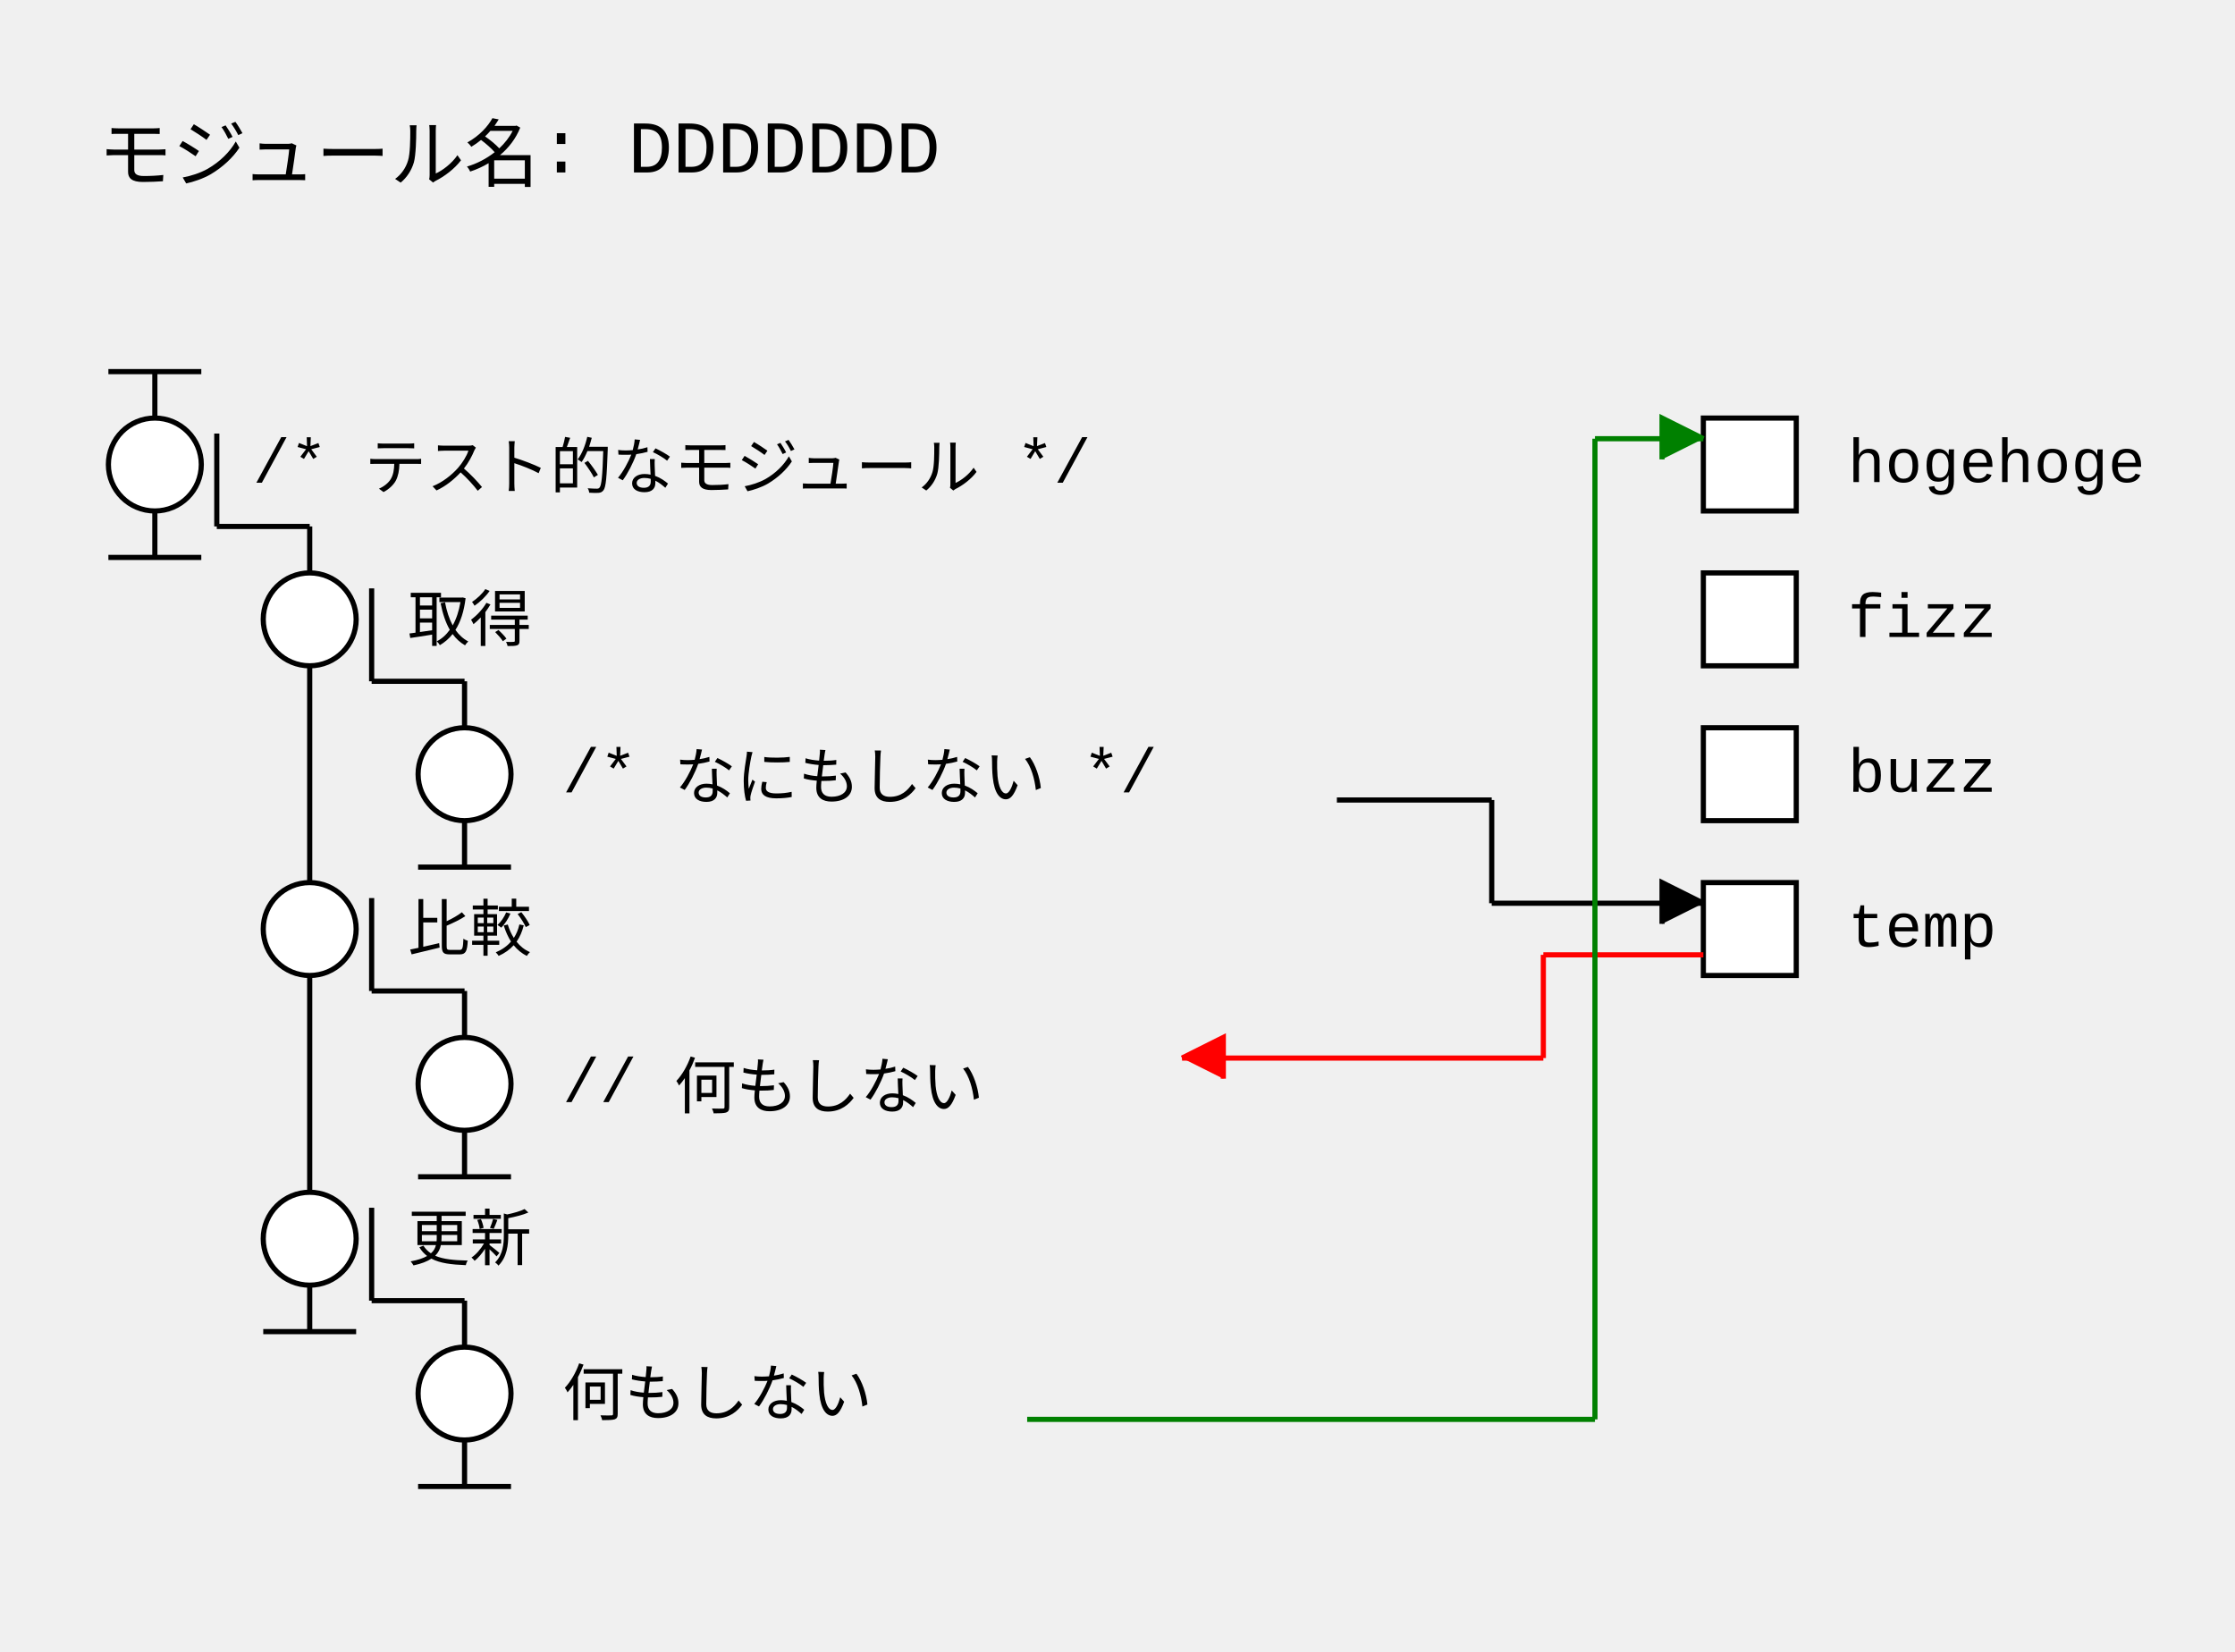
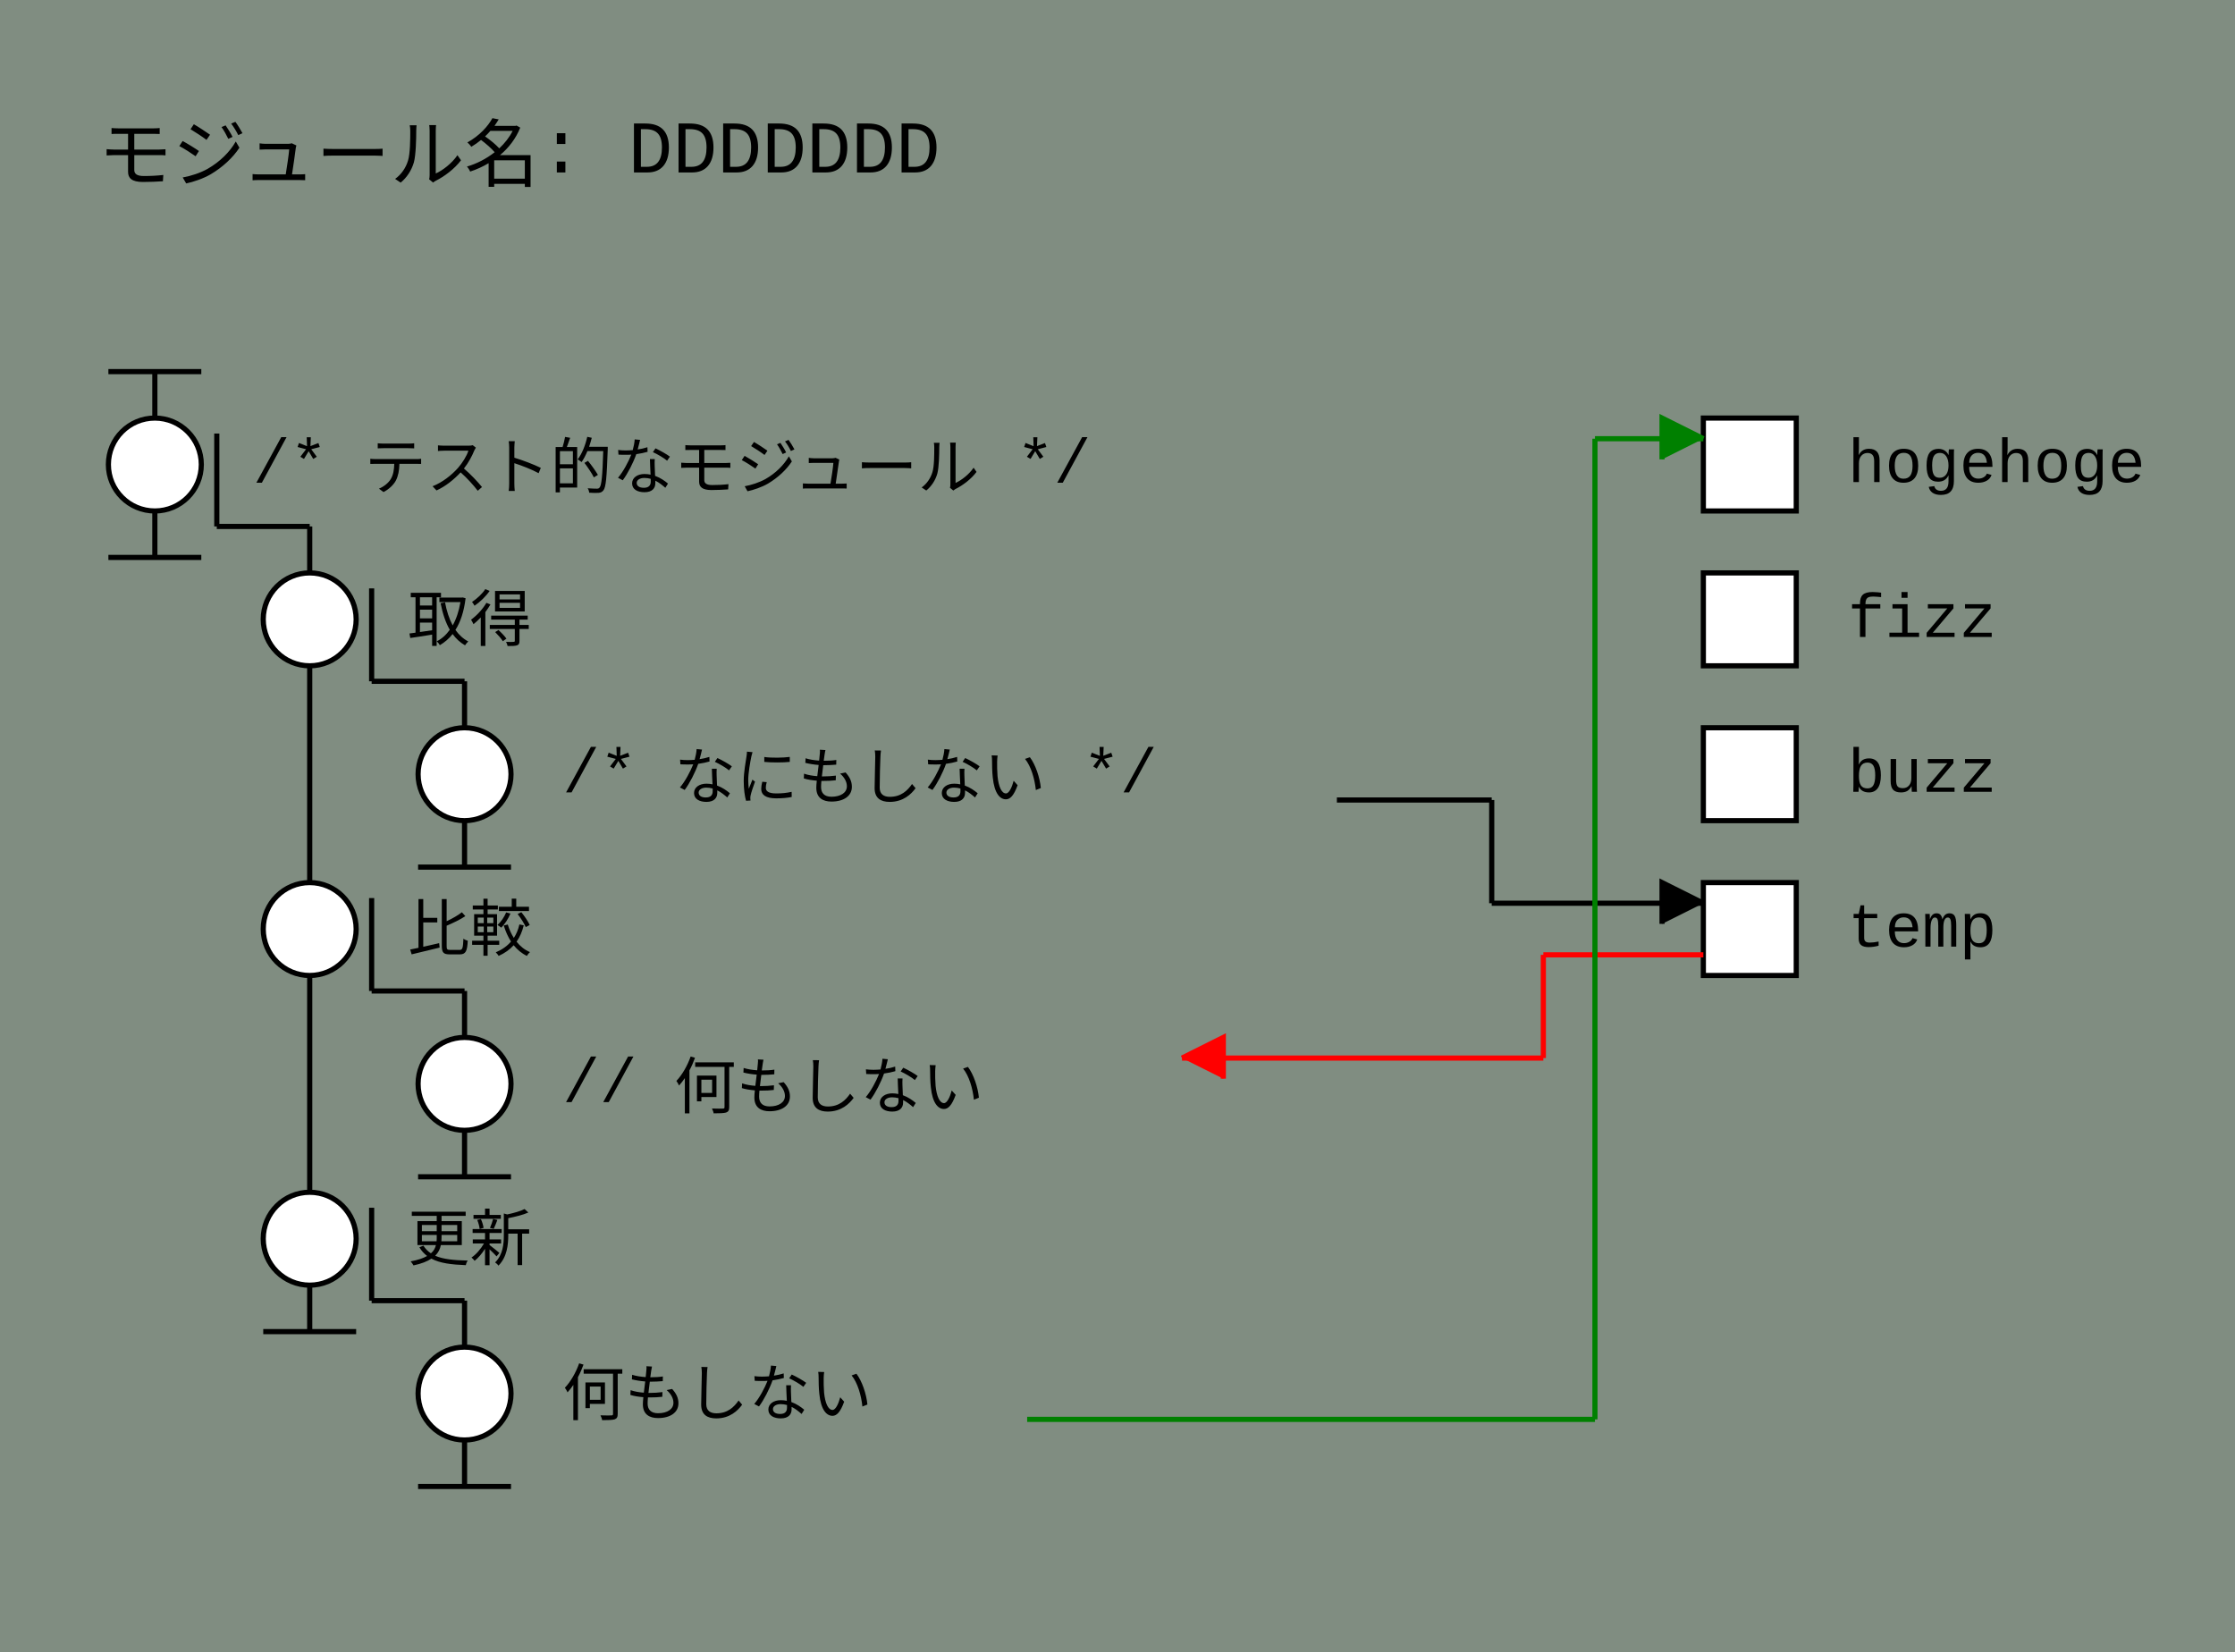
<svg xmlns="http://www.w3.org/2000/svg" width="433" height="320" style="background-color: #808d81">
+   <rect x="0" y="0" width="433" height="320" fill="#808d81" stroke="#808d81" />
  <text x="19" y="30" text-anchor="start" dominant-baseline="middle" font-family="Consolas, Meiryo UI, Courier New, monospace" font-size="120%" rotate="0">モジュール名: DDDDDDD</text>
  <circle cx="30" cy="90" r="9" fill="white" stroke="black" />
  <text x="49" y="90" text-anchor="start" dominant-baseline="middle" font-family="Consolas, Meiryo UI, Courier New, monospace" font-size="100%" rotate="0">/* テスト的なモジュール */</text>
  <line x1="30" y1="72" x2="30" y2="81" stroke="black" />
  <line x1="21" y1="72" x2="39" y2="72" stroke="black" />
  <line x1="30" y1="99" x2="30" y2="108" stroke="black" />
  <line x1="21" y1="108" x2="39" y2="108" stroke="black" />
  <circle cx="60" cy="120" r="9" fill="white" stroke="black" />
  <text x="79" y="120" text-anchor="start" dominant-baseline="middle" font-family="Consolas, Meiryo UI, Courier New, monospace" font-size="100%" rotate="0">取得</text>
  <line x1="60" y1="102" x2="60" y2="111" stroke="black" />
  <line x1="42" y1="102" x2="60" y2="102" stroke="black" />
  <line x1="42" y1="84" x2="42" y2="102" stroke="black" />
  <circle cx="90" cy="150" r="9" fill="white" stroke="black" />
  <text x="109" y="150" text-anchor="start" dominant-baseline="middle" font-family="Consolas, Meiryo UI, Courier New, monospace" font-size="100%" rotate="0">/* なにもしない */</text>
  <line x1="90" y1="159" x2="90" y2="168" stroke="black" />
  <line x1="81" y1="168" x2="99" y2="168" stroke="black" />
  <line x1="90" y1="132" x2="90" y2="141" stroke="black" />
  <line x1="72" y1="132" x2="90" y2="132" stroke="black" />
  <line x1="72" y1="114" x2="72" y2="132" stroke="black" />
  <circle cx="60" cy="180" r="9" fill="white" stroke="black" />
  <text x="79" y="180" text-anchor="start" dominant-baseline="middle" font-family="Consolas, Meiryo UI, Courier New, monospace" font-size="100%" rotate="0">比較</text>
  <line x1="60" y1="129" x2="60" y2="171" stroke="black" />
  <circle cx="90" cy="210" r="9" fill="white" stroke="black" />
  <text x="109" y="210" text-anchor="start" dominant-baseline="middle" font-family="Consolas, Meiryo UI, Courier New, monospace" font-size="100%" rotate="0">// 何もしない</text>
  <line x1="90" y1="219" x2="90" y2="228" stroke="black" />
  <line x1="81" y1="228" x2="99" y2="228" stroke="black" />
  <line x1="90" y1="192" x2="90" y2="201" stroke="black" />
  <line x1="72" y1="192" x2="90" y2="192" stroke="black" />
  <line x1="72" y1="174" x2="72" y2="192" stroke="black" />
  <circle cx="60" cy="240" r="9" fill="white" stroke="black" />
  <text x="79" y="240" text-anchor="start" dominant-baseline="middle" font-family="Consolas, Meiryo UI, Courier New, monospace" font-size="100%" rotate="0">更新</text>
  <line x1="60" y1="189" x2="60" y2="231" stroke="black" />
  <line x1="60" y1="249" x2="60" y2="258" stroke="black" />
  <line x1="51" y1="258" x2="69" y2="258" stroke="black" />
  <circle cx="90" cy="270" r="9" fill="white" stroke="black" />
  <text x="109" y="270" text-anchor="start" dominant-baseline="middle" font-family="Consolas, Meiryo UI, Courier New, monospace" font-size="100%" rotate="0">何もしない</text>
  <line x1="90" y1="279" x2="90" y2="288" stroke="black" />
  <line x1="81" y1="288" x2="99" y2="288" stroke="black" />
  <line x1="90" y1="252" x2="90" y2="261" stroke="black" />
  <line x1="72" y1="252" x2="90" y2="252" stroke="black" />
  <line x1="72" y1="234" x2="72" y2="252" stroke="black" />
  <line x1="259" y1="155" x2="289" y2="155" stroke="black" />
  <line x1="229" y1="205" x2="299" y2="205" stroke="red" />
  <path d="M 229 205 L 237 201 L 237 209" stroke="red" fill="red" />
  <line x1="199" y1="275" x2="309" y2="275" stroke="green" />
  <rect x="330" y="81" width="18" height="18" fill="white" stroke="black" />
  <text x="358" y="90" text-anchor="start" dominant-baseline="middle" font-family="Consolas, Meiryo UI, Courier New, monospace" font-size="100%" rotate="0">hogehoge</text>
  <rect x="330" y="111" width="18" height="18" fill="white" stroke="black" />
  <text x="358" y="120" text-anchor="start" dominant-baseline="middle" font-family="Consolas, Meiryo UI, Courier New, monospace" font-size="100%" rotate="0">fizz</text>
  <rect x="330" y="141" width="18" height="18" fill="white" stroke="black" />
  <text x="358" y="150" text-anchor="start" dominant-baseline="middle" font-family="Consolas, Meiryo UI, Courier New, monospace" font-size="100%" rotate="0">buzz</text>
  <rect x="330" y="171" width="18" height="18" fill="white" stroke="black" />
  <text x="358" y="180" text-anchor="start" dominant-baseline="middle" font-family="Consolas, Meiryo UI, Courier New, monospace" font-size="100%" rotate="0">temp</text>
  <line x1="309" y1="85" x2="330" y2="85" stroke="green" />
  <path d="M 330 85 L 322 81 L 322 89" stroke="green" fill="green" />
  <line x1="289" y1="175" x2="330" y2="175" stroke="black" />
  <path d="M 330 175 L 322 171 L 322 179" stroke="black" fill="black" />
  <line x1="299" y1="185" x2="330" y2="185" stroke="red" />
  <line x1="289" y1="155" x2="289" y2="175" stroke="black" />
  <line x1="299" y1="185" x2="299" y2="205" stroke="red" />
  <line x1="309" y1="85" x2="309" y2="275" stroke="green" />
</svg>
